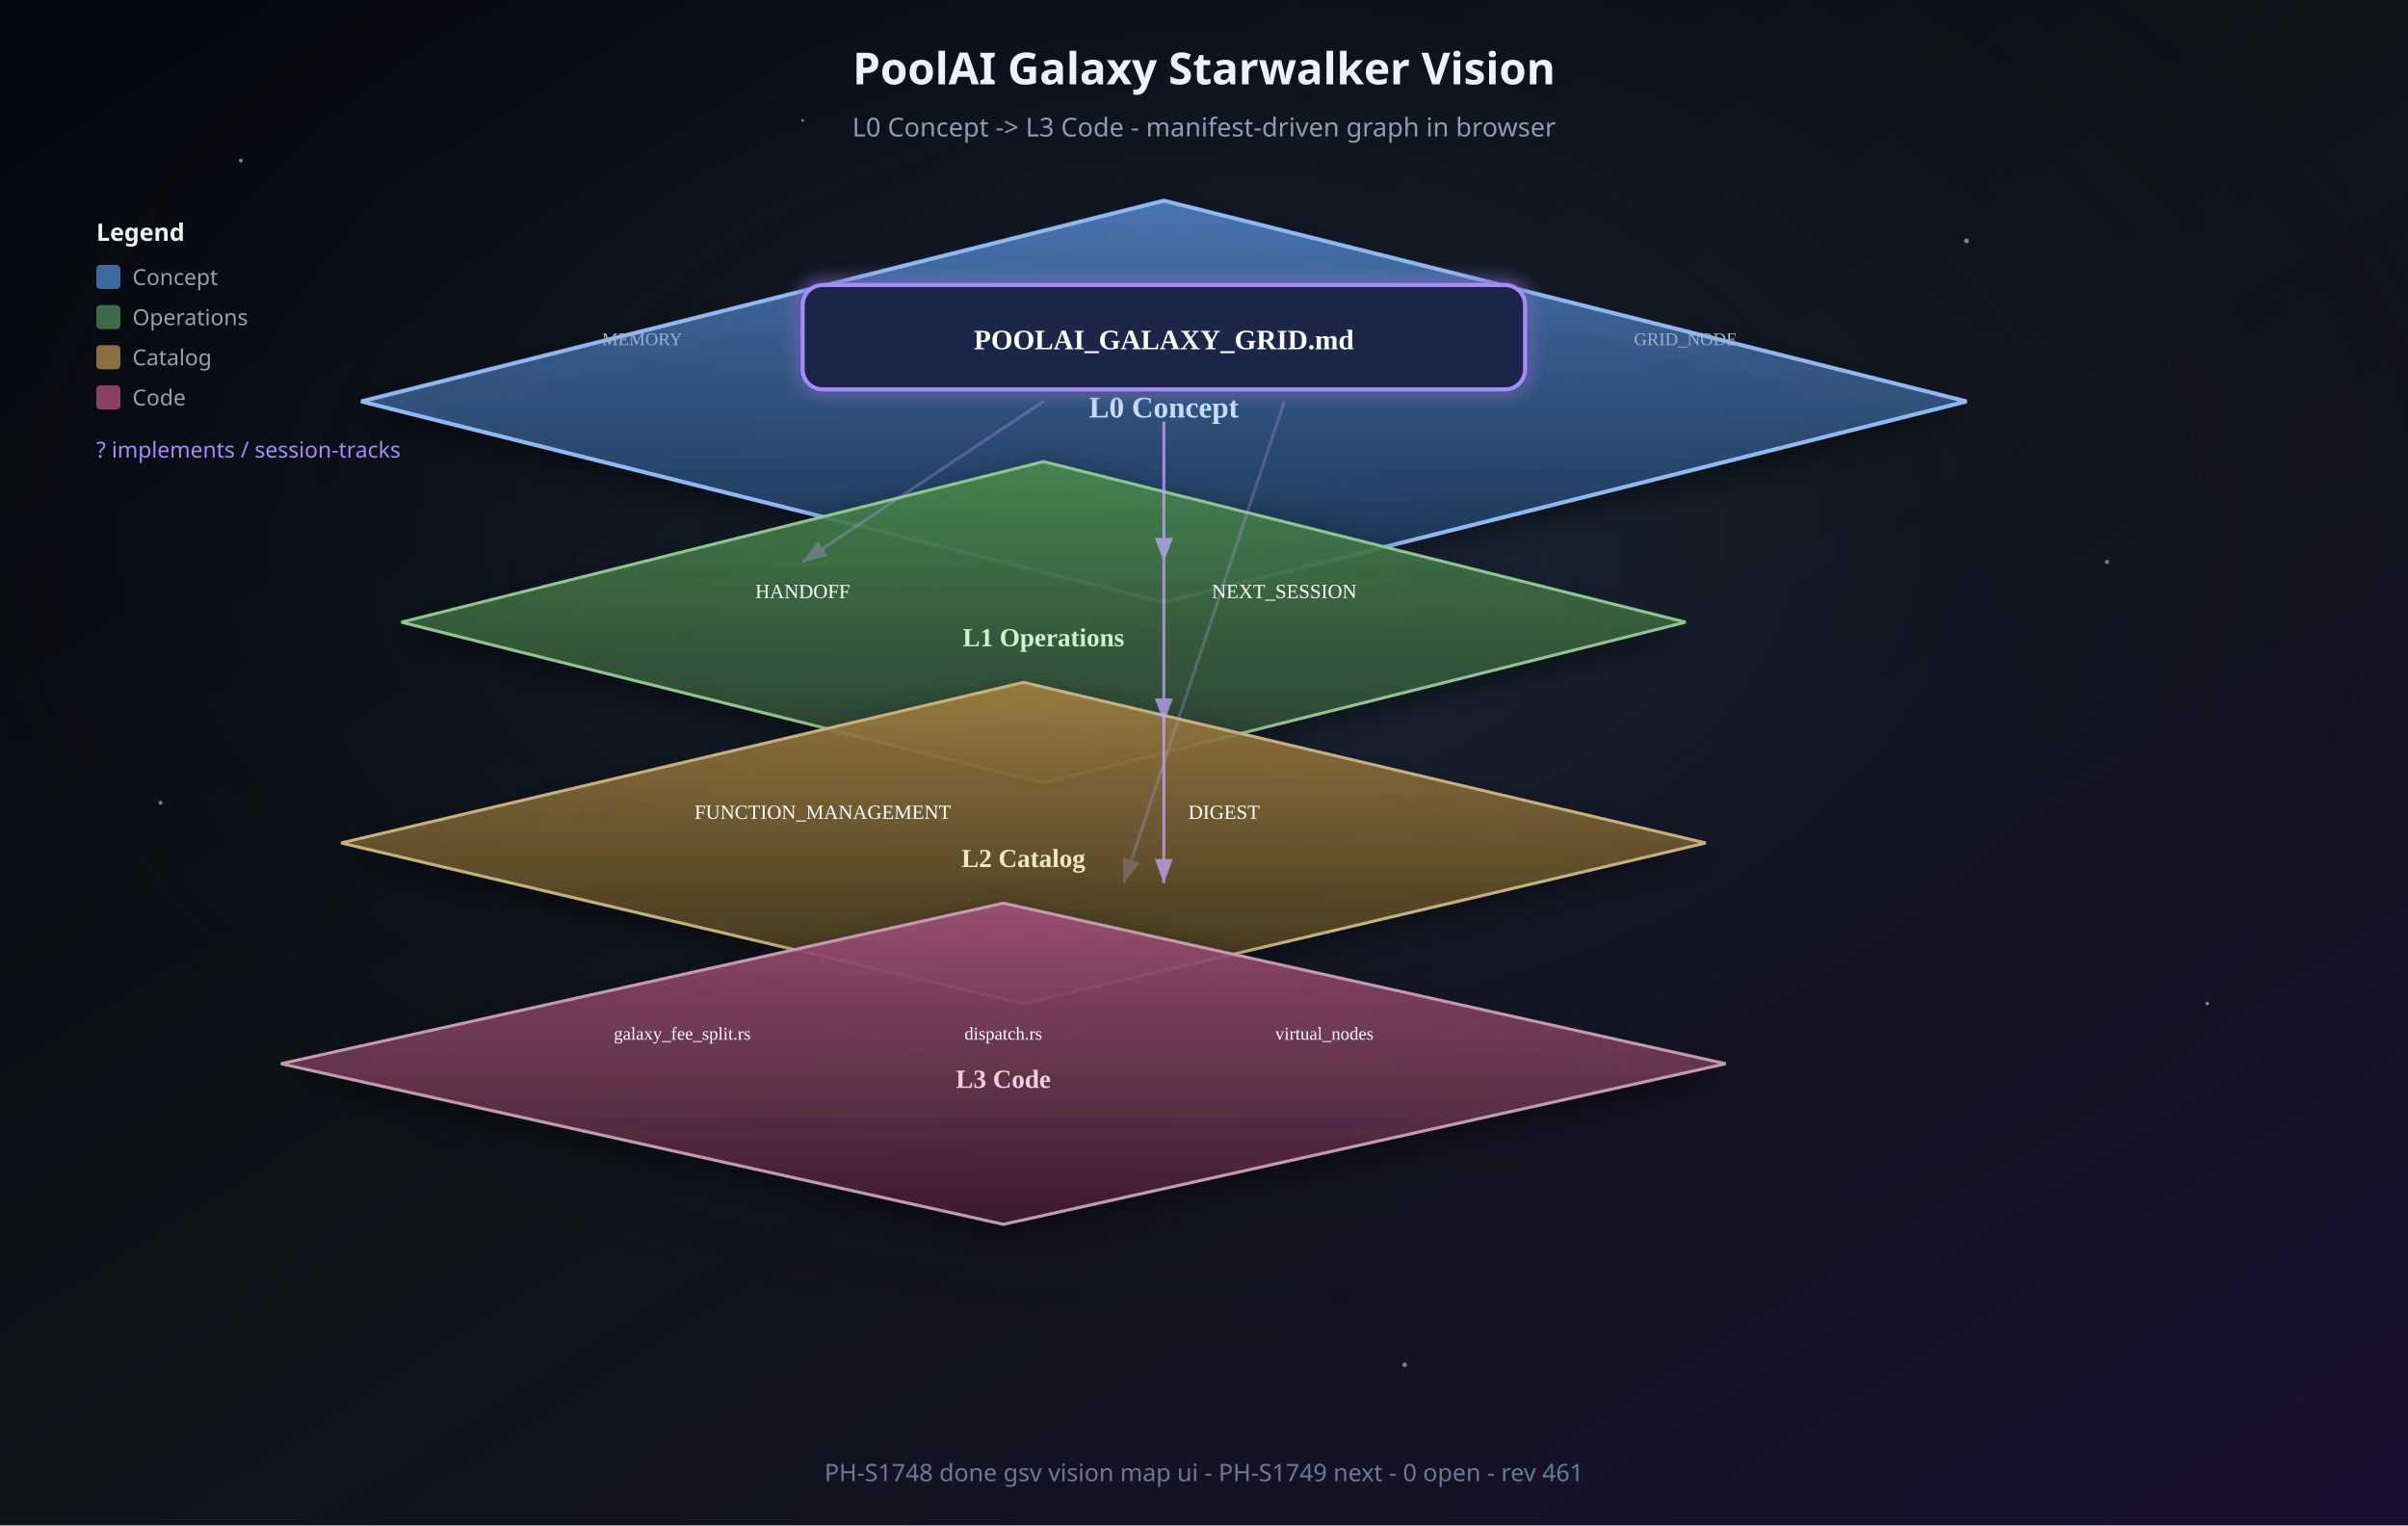
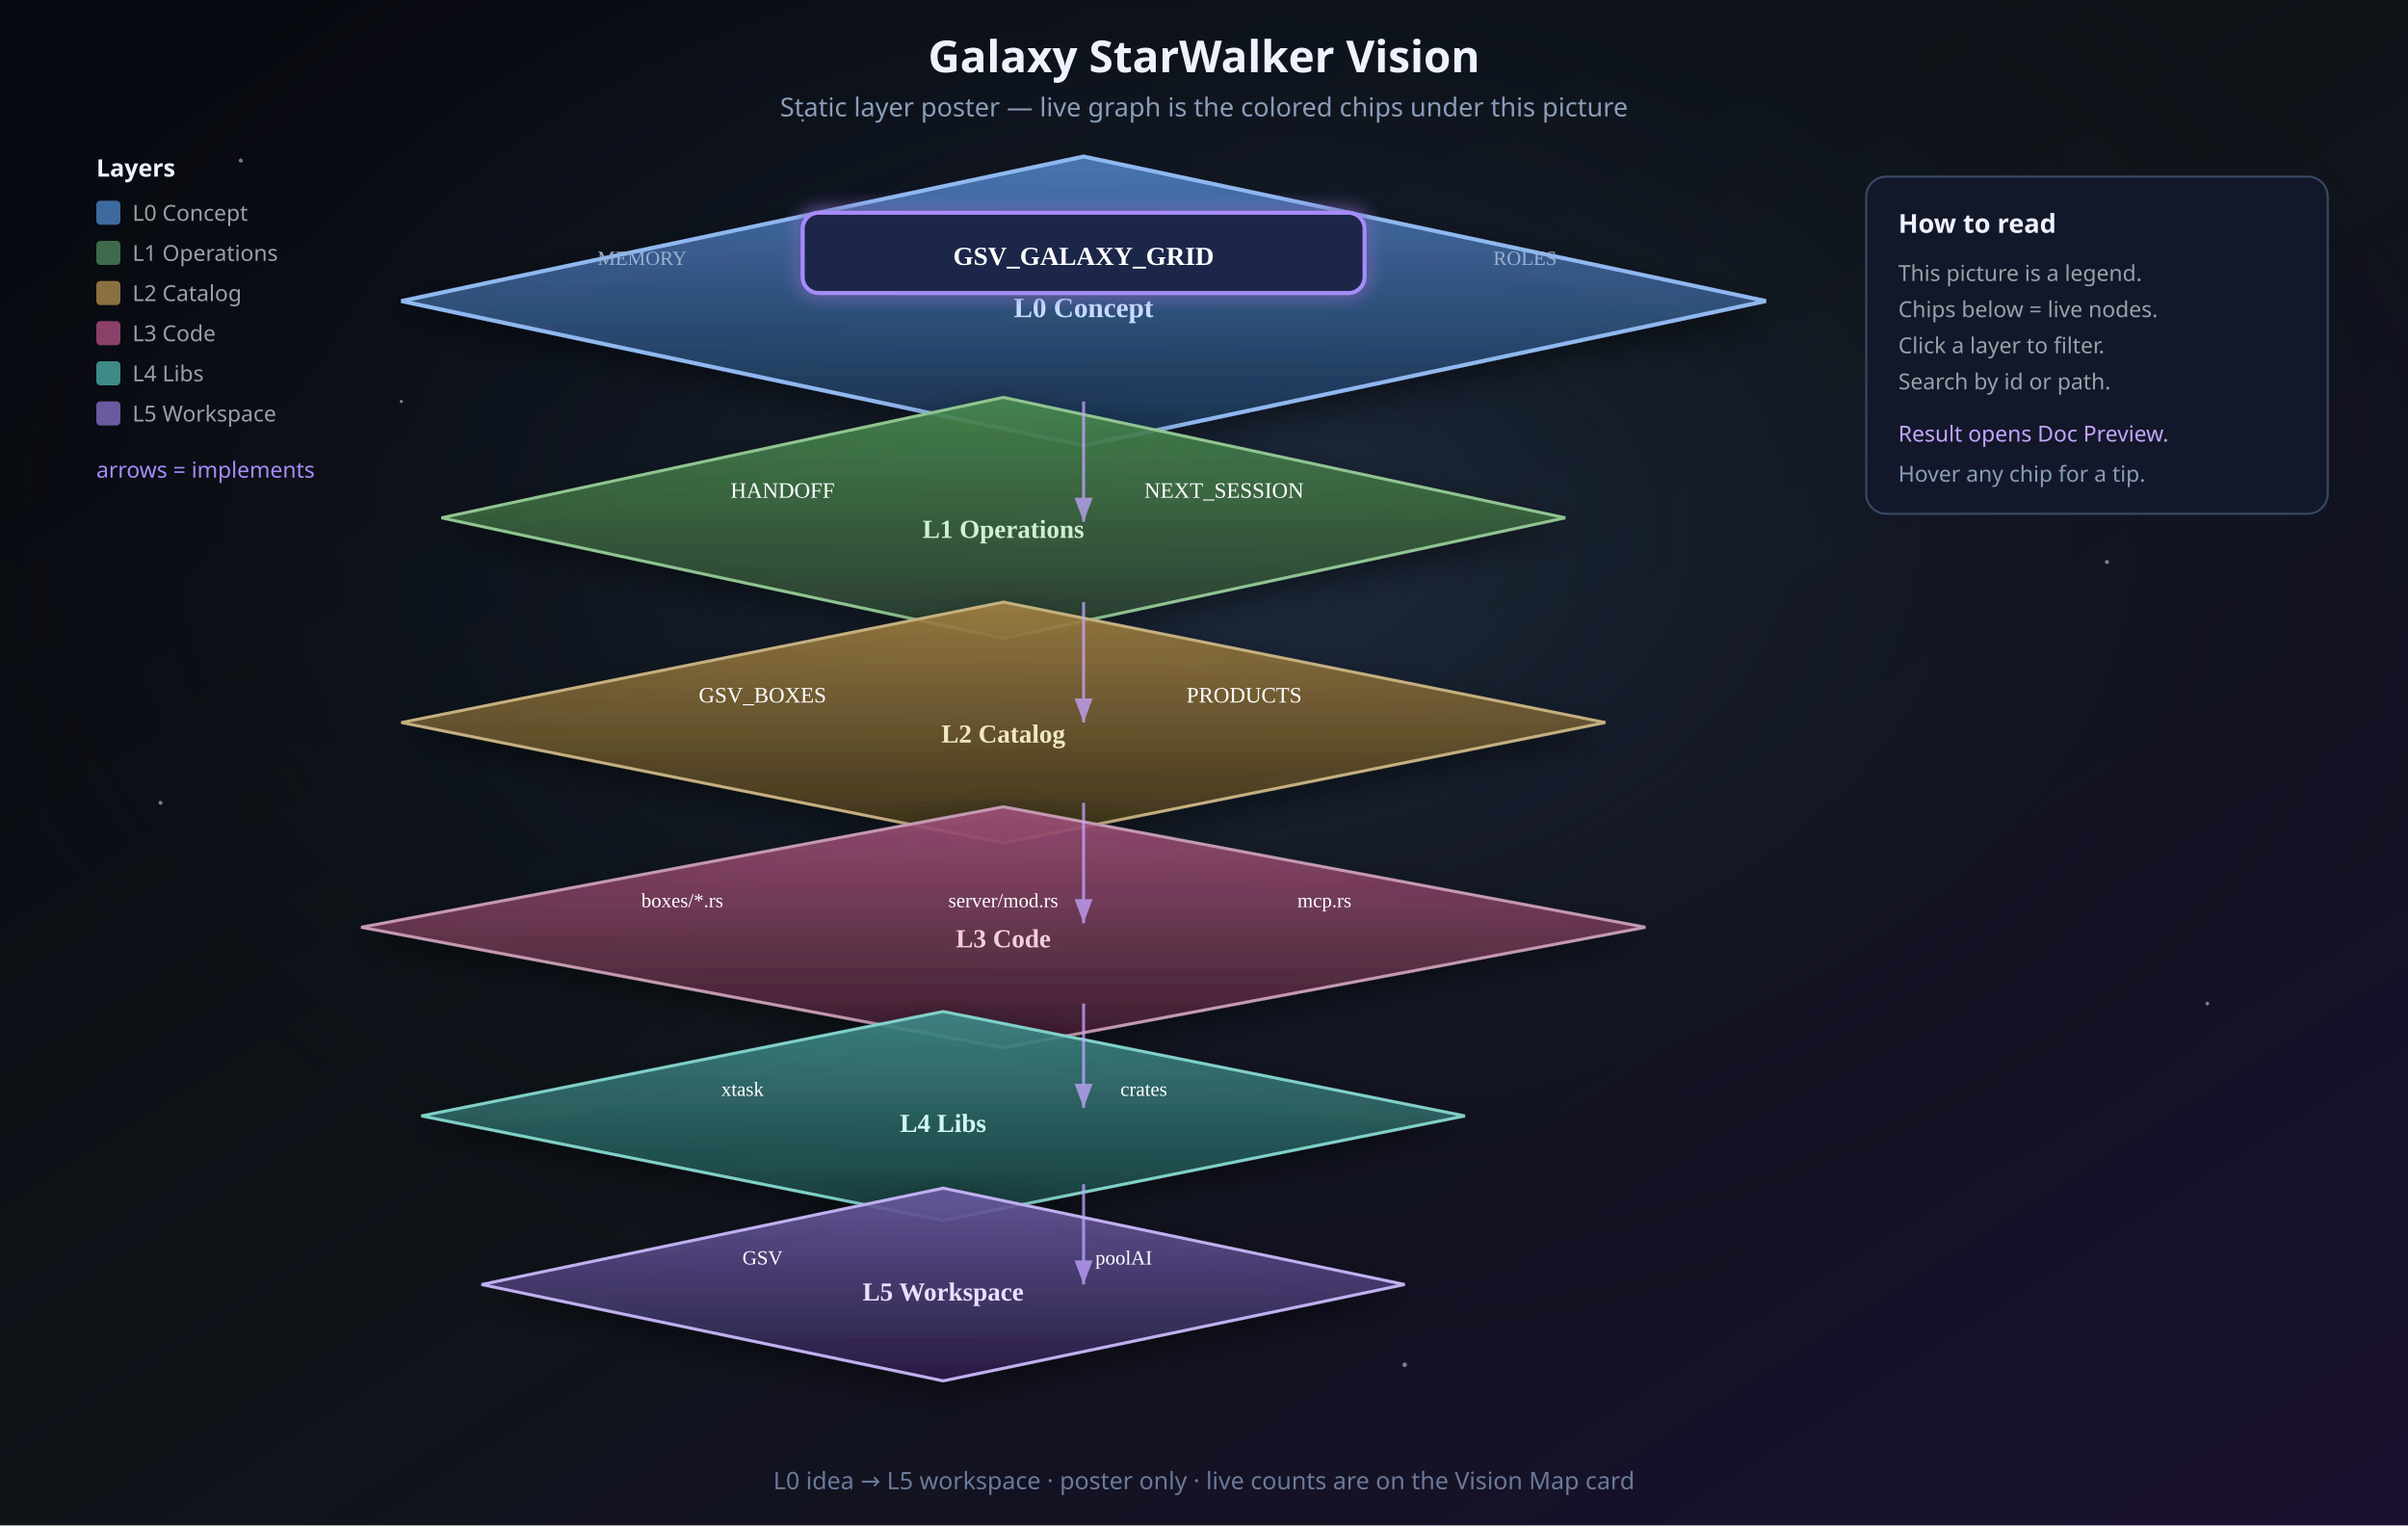
<svg xmlns="http://www.w3.org/2000/svg" viewBox="0 0 1200 760" role="img" aria-labelledby="title desc">
  <defs>
    <linearGradient id="bg" x1="0%" y1="0%" x2="100%" y2="100%">
      <stop offset="0%" stop-color="#06080f" />
      <stop offset="50%" stop-color="#0f1419" />
      <stop offset="100%" stop-color="#1a1030" />
    </linearGradient>
    <radialGradient id="nebula" cx="50%" cy="35%" r="55%">
      <stop offset="0%" stop-color="#3d5a8a" stop-opacity="0.35" />
      <stop offset="100%" stop-color="#06080f" stop-opacity="0" />
    </radialGradient>
    <linearGradient id="planeL0" x1="0%" y1="0%" x2="0%" y2="100%">
      <stop offset="0%" stop-color="#4a7ab8" stop-opacity="0.95" />
      <stop offset="100%" stop-color="#1e3350" stop-opacity="0.85" />
    </linearGradient>
    <linearGradient id="planeL1" x1="0%" y1="0%" x2="0%" y2="100%">
      <stop offset="0%" stop-color="#4a8a50" stop-opacity="0.9" />
      <stop offset="100%" stop-color="#2a4030" stop-opacity="0.85" />
    </linearGradient>
    <linearGradient id="planeL2" x1="0%" y1="0%" x2="0%" y2="100%">
      <stop offset="0%" stop-color="#a08040" stop-opacity="0.9" />
      <stop offset="100%" stop-color="#403520" stop-opacity="0.85" />
    </linearGradient>
    <linearGradient id="planeL3" x1="0%" y1="0%" x2="0%" y2="100%">
      <stop offset="0%" stop-color="#a05078" stop-opacity="0.9" />
      <stop offset="100%" stop-color="#402030" stop-opacity="0.85" />
    </linearGradient>
+     <linearGradient id="planeL4" x1="0%" y1="0%" x2="0%" y2="100%">
+       <stop offset="0%" stop-color="#3d8a88" stop-opacity="0.9" />
+       <stop offset="100%" stop-color="#1e4040" stop-opacity="0.85" />
+     </linearGradient>
+     <linearGradient id="planeL5" x1="0%" y1="0%" x2="0%" y2="100%">
+       <stop offset="0%" stop-color="#6a5aa0" stop-opacity="0.9" />
+       <stop offset="100%" stop-color="#2a2048" stop-opacity="0.85" />
+     </linearGradient>
    <filter id="shadow" x="-30%" y="-30%" width="160%" height="160%">
      <feDropShadow dx="0" dy="6" stdDeviation="8" flood-color="#000" flood-opacity="0.5" />
    </filter>
    <filter id="glow" x="-50%" y="-50%" width="200%" height="200%">
      <feGaussianBlur stdDeviation="4" result="b" />
      <feMerge>
        <feMergeNode in="b" />
        <feMergeNode in="SourceGraphic" />
      </feMerge>
    </filter>
    <marker id="arrow" markerWidth="10" markerHeight="10" refX="8" refY="3" orient="auto">
      <path d="M0,0 L8,3 L0,6 Z" fill="#c4a5ff" />
    </marker>
  </defs>
  <rect width="1200" height="760" fill="url(#bg)" />
  <rect width="1200" height="760" fill="url(#nebula)" />
  <g fill="#e8f0ff" opacity="0.5">
    <circle cx="120" cy="80" r="1" />
    <circle cx="980" cy="120" r="1.2" />
    <circle cx="200" cy="200" r="0.8" />
    <circle cx="1050" cy="280" r="1" />
    <circle cx="80" cy="400" r="1" />
    <circle cx="1100" cy="500" r="0.9" />
    <circle cx="400" cy="60" r="0.7" />
    <circle cx="700" cy="680" r="1.1" />
  </g>
-   <text x="600" y="42" text-anchor="middle" fill="#eef2ff" font-family="Segoe UI, system-ui, sans-serif" font-size="22" font-weight="600">PoolAI Galaxy Starwalker Vision</text>
-   <text x="600" y="68" text-anchor="middle" fill="#8b9cb8" font-family="Segoe UI, system-ui, sans-serif" font-size="13">L0 Concept -&gt; L3 Code - manifest-driven graph in browser</text>
-   <g transform="translate(180, 100)" filter="url(#shadow)">
-     <path d="M0 100 L400 0 L800 100 L400 200 Z" fill="url(#planeL0)" stroke="#90b8f0" stroke-width="2" />
-     <text x="400" y="108" text-anchor="middle" fill="#c8dcff" font-size="15" font-weight="700">L0 Concept</text>
+   <text x="600" y="36" text-anchor="middle" fill="#eef2ff" font-family="Segoe UI, system-ui, sans-serif" font-size="22" font-weight="600">Galaxy StarWalker Vision</text>
+   <text x="600" y="58" text-anchor="middle" fill="#8b9cb8" font-family="Segoe UI, system-ui, sans-serif" font-size="13">Static layer poster — live graph is the colored chips under this picture</text>
+   <g transform="translate(200, 78)" filter="url(#shadow)">
+     <path d="M0 72 L340 0 L680 72 L340 144 Z" fill="url(#planeL0)" stroke="#90b8f0" stroke-width="2" />
+     <text x="340" y="80" text-anchor="middle" fill="#c8dcff" font-size="14" font-weight="700">L0 Concept</text>
    <g filter="url(#glow)">
-       <rect x="220" y="42" width="360" height="52" rx="10" fill="#1a2848" stroke="#a78bfa" stroke-width="2" />
-       <text x="400" y="74" text-anchor="middle" fill="#fff" font-size="14" font-weight="700">POOLAI_GALAXY_GRID.md</text>
+       <rect x="200" y="28" width="280" height="40" rx="8" fill="#1a2848" stroke="#a78bfa" stroke-width="2" />
+       <text x="340" y="54" text-anchor="middle" fill="#fff" font-size="13" font-weight="700">GSV_GALAXY_GRID</text>
    </g>
-     <text x="140" y="72" text-anchor="middle" fill="#9ab0d0" font-size="9">MEMORY</text>
-     <text x="660" y="72" text-anchor="middle" fill="#9ab0d0" font-size="9">GRID_NODE</text>
+     <text x="120" y="54" text-anchor="middle" fill="#9ab0d0" font-size="10">MEMORY</text>
+     <text x="560" y="54" text-anchor="middle" fill="#9ab0d0" font-size="10">ROLES</text>
  </g>
-   <g transform="translate(200, 230)" filter="url(#shadow)">
-     <path d="M0 80 L320 0 L640 80 L320 160 Z" fill="url(#planeL1)" stroke="#90c490" stroke-width="1.5" />
-     <text x="320" y="92" text-anchor="middle" fill="#d0f0d0" font-size="13" font-weight="600">L1 Operations</text>
-     <text x="200" y="68" text-anchor="middle" fill="#fff" font-size="10">HANDOFF</text>
-     <text x="440" y="68" text-anchor="middle" fill="#fff" font-size="10">NEXT_SESSION</text>
+   <g transform="translate(220, 198)" filter="url(#shadow)">
+     <path d="M0 60 L280 0 L560 60 L280 120 Z" fill="url(#planeL1)" stroke="#90c490" stroke-width="1.5" />
+     <text x="280" y="70" text-anchor="middle" fill="#d0f0d0" font-size="13" font-weight="600">L1 Operations</text>
+     <text x="170" y="50" text-anchor="middle" fill="#fff" font-size="11">HANDOFF</text>
+     <text x="390" y="50" text-anchor="middle" fill="#fff" font-size="11">NEXT_SESSION</text>
  </g>
-   <g transform="translate(170, 340)" filter="url(#shadow)">
-     <path d="M0 80 L340 0 L680 80 L340 160 Z" fill="url(#planeL2)" stroke="#c4b080" stroke-width="1.5" />
-     <text x="340" y="92" text-anchor="middle" fill="#f0e8c0" font-size="13" font-weight="600">L2 Catalog</text>
-     <text x="240" y="68" text-anchor="middle" fill="#fff" font-size="10">FUNCTION_MANAGEMENT</text>
-     <text x="440" y="68" text-anchor="middle" fill="#fff" font-size="10">DIGEST</text>
+   <g transform="translate(200, 300)" filter="url(#shadow)">
+     <path d="M0 60 L300 0 L600 60 L300 120 Z" fill="url(#planeL2)" stroke="#c4b080" stroke-width="1.5" />
+     <text x="300" y="70" text-anchor="middle" fill="#f0e8c0" font-size="13" font-weight="600">L2 Catalog</text>
+     <text x="180" y="50" text-anchor="middle" fill="#fff" font-size="11">GSV_BOXES</text>
+     <text x="420" y="50" text-anchor="middle" fill="#fff" font-size="11">PRODUCTS</text>
  </g>
-   <g transform="translate(140, 450)" filter="url(#shadow)">
-     <path d="M0 80 L360 0 L720 80 L360 160 Z" fill="url(#planeL3)" stroke="#c49ab0" stroke-width="1.5" />
-     <text x="360" y="92" text-anchor="middle" fill="#f0d0e0" font-size="13" font-weight="600">L3 Code</text>
-     <text x="200" y="68" text-anchor="middle" fill="#fff" font-size="9">galaxy_fee_split.rs</text>
-     <text x="360" y="68" text-anchor="middle" fill="#fff" font-size="9">dispatch.rs</text>
-     <text x="520" y="68" text-anchor="middle" fill="#fff" font-size="9">virtual_nodes</text>
+   <g transform="translate(180, 402)" filter="url(#shadow)">
+     <path d="M0 60 L320 0 L640 60 L320 120 Z" fill="url(#planeL3)" stroke="#c49ab0" stroke-width="1.5" />
+     <text x="320" y="70" text-anchor="middle" fill="#f0d0e0" font-size="13" font-weight="600">L3 Code</text>
+     <text x="160" y="50" text-anchor="middle" fill="#fff" font-size="10">boxes/*.rs</text>
+     <text x="320" y="50" text-anchor="middle" fill="#fff" font-size="10">server/mod.rs</text>
+     <text x="480" y="50" text-anchor="middle" fill="#fff" font-size="10">mcp.rs</text>
+   </g>
+   <g transform="translate(210, 504)" filter="url(#shadow)">
+     <path d="M0 52 L260 0 L520 52 L260 104 Z" fill="url(#planeL4)" stroke="#80d0c8" stroke-width="1.5" />
+     <text x="260" y="60" text-anchor="middle" fill="#d0f8f4" font-size="13" font-weight="600">L4 Libs</text>
+     <text x="160" y="42" text-anchor="middle" fill="#fff" font-size="10">xtask</text>
+     <text x="360" y="42" text-anchor="middle" fill="#fff" font-size="10">crates</text>
+   </g>
+   <g transform="translate(240, 592)" filter="url(#shadow)">
+     <path d="M0 48 L230 0 L460 48 L230 96 Z" fill="url(#planeL5)" stroke="#c0b0f0" stroke-width="1.5" />
+     <text x="230" y="56" text-anchor="middle" fill="#e8e0ff" font-size="13" font-weight="600">L5 Workspace</text>
+     <text x="140" y="38" text-anchor="middle" fill="#fff" font-size="10">GSV</text>
+     <text x="320" y="38" text-anchor="middle" fill="#fff" font-size="10">poolAI</text>
  </g>
  <g fill="none" stroke="#c4a5ff" stroke-width="1.5" marker-end="url(#arrow)" opacity="0.75">
-     <path d="M580 210 L580 280" />
-     <path d="M580 280 L580 360" />
-     <path d="M580 360 L580 440" />
-     <path d="M520 200 L400 280" opacity="0.4" />
-     <path d="M640 200 L560 440" opacity="0.35" />
+     <path d="M540 200 L540 260" />
+     <path d="M540 300 L540 360" />
+     <path d="M540 400 L540 460" />
+     <path d="M540 500 L540 552" />
+     <path d="M540 590 L540 640" />
  </g>
-   <g transform="translate(48, 120)" font-family="Segoe UI, system-ui, sans-serif" font-size="11">
-     <text x="0" y="0" fill="#eef2ff" font-weight="600" font-size="12">Legend</text>
+   <g transform="translate(48, 88)" font-family="Segoe UI, system-ui, sans-serif" font-size="11">
+     <text x="0" y="0" fill="#eef2ff" font-weight="600" font-size="12">Layers</text>
    <rect x="0" y="12" width="12" height="12" rx="2" fill="#3d6a9e" />
-     <text x="18" y="22" fill="#9aa0a6">Concept</text>
+     <text x="18" y="22" fill="#9aa0a6">L0 Concept</text>
    <rect x="0" y="32" width="12" height="12" rx="2" fill="#3d6a4a" />
-     <text x="18" y="42" fill="#9aa0a6">Operations</text>
+     <text x="18" y="42" fill="#9aa0a6">L1 Operations</text>
    <rect x="0" y="52" width="12" height="12" rx="2" fill="#8a7040" />
-     <text x="18" y="62" fill="#9aa0a6">Catalog</text>
+     <text x="18" y="62" fill="#9aa0a6">L2 Catalog</text>
    <rect x="0" y="72" width="12" height="12" rx="2" fill="#8a4068" />
-     <text x="18" y="82" fill="#9aa0a6">Code</text>
-     <text x="0" y="108" fill="#a78bfa">? implements / session-tracks</text>
+     <text x="18" y="82" fill="#9aa0a6">L3 Code</text>
+     <rect x="0" y="92" width="12" height="12" rx="2" fill="#3d8a88" />
+     <text x="18" y="102" fill="#9aa0a6">L4 Libs</text>
+     <rect x="0" y="112" width="12" height="12" rx="2" fill="#6a5aa0" />
+     <text x="18" y="122" fill="#9aa0a6">L5 Workspace</text>
+     <text x="0" y="150" fill="#a78bfa">arrows = implements</text>
  </g>
-   <text x="600" y="738" text-anchor="middle" fill="#6a7a9a" font-family="Segoe UI, system-ui, sans-serif" font-size="12">PH-S1748 done gsv vision map ui - PH-S1749 next - 0 open - rev 461</text>
+   <g transform="translate(930, 88)" font-family="Segoe UI, system-ui, sans-serif">
+     <rect x="0" y="0" width="230" height="168" rx="10" fill="#12182a" stroke="#3a4a68" stroke-width="1" />
+     <text x="16" y="28" fill="#eef2ff" font-size="13" font-weight="700">How to read</text>
+     <text x="16" y="52" fill="#9aa0a6" font-size="11">This picture is a legend.</text>
+     <text x="16" y="70" fill="#9aa0a6" font-size="11">Chips below = live nodes.</text>
+     <text x="16" y="88" fill="#9aa0a6" font-size="11">Click a layer to filter.</text>
+     <text x="16" y="106" fill="#9aa0a6" font-size="11">Search by id or path.</text>
+     <text x="16" y="132" fill="#c4a5ff" font-size="11">Result opens Doc Preview.</text>
+     <text x="16" y="152" fill="#8b9cb8" font-size="11">Hover any chip for a tip.</text>
+   </g>
+   <text x="600" y="742" text-anchor="middle" fill="#6a7a9a" font-family="Segoe UI, system-ui, sans-serif" font-size="12">L0 idea → L5 workspace · poster only · live counts are on the Vision Map card</text>
</svg>
